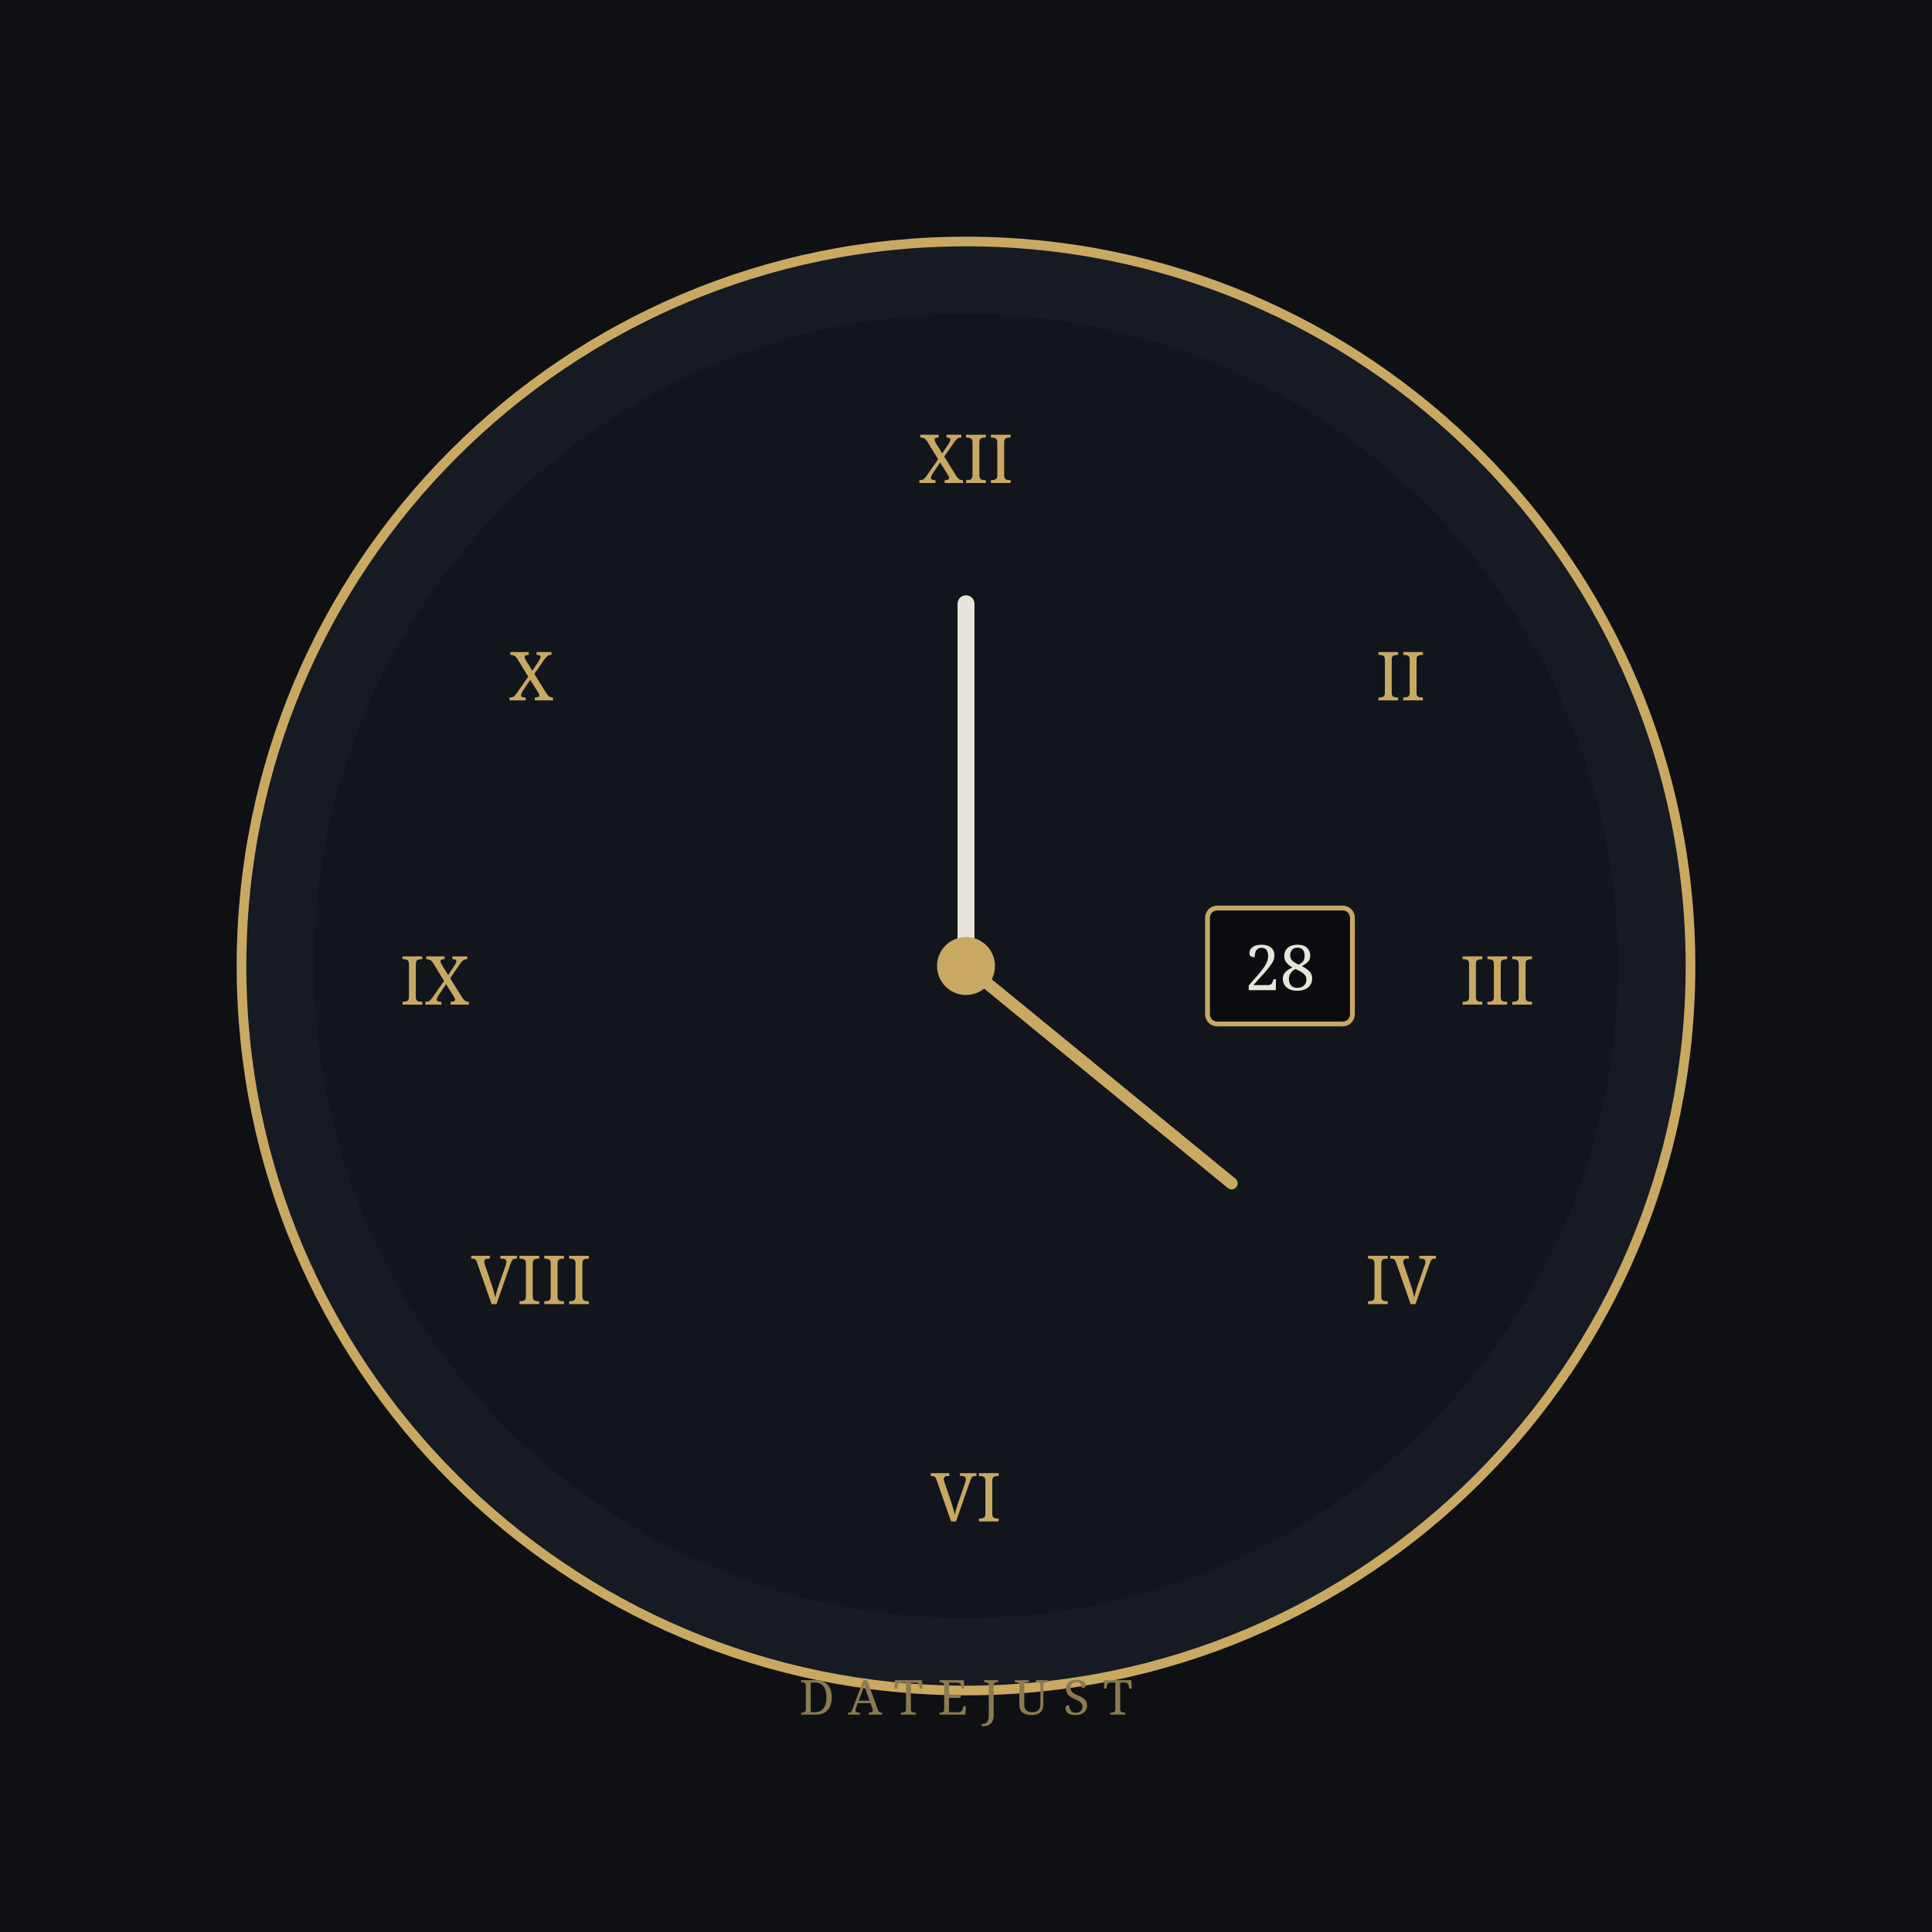
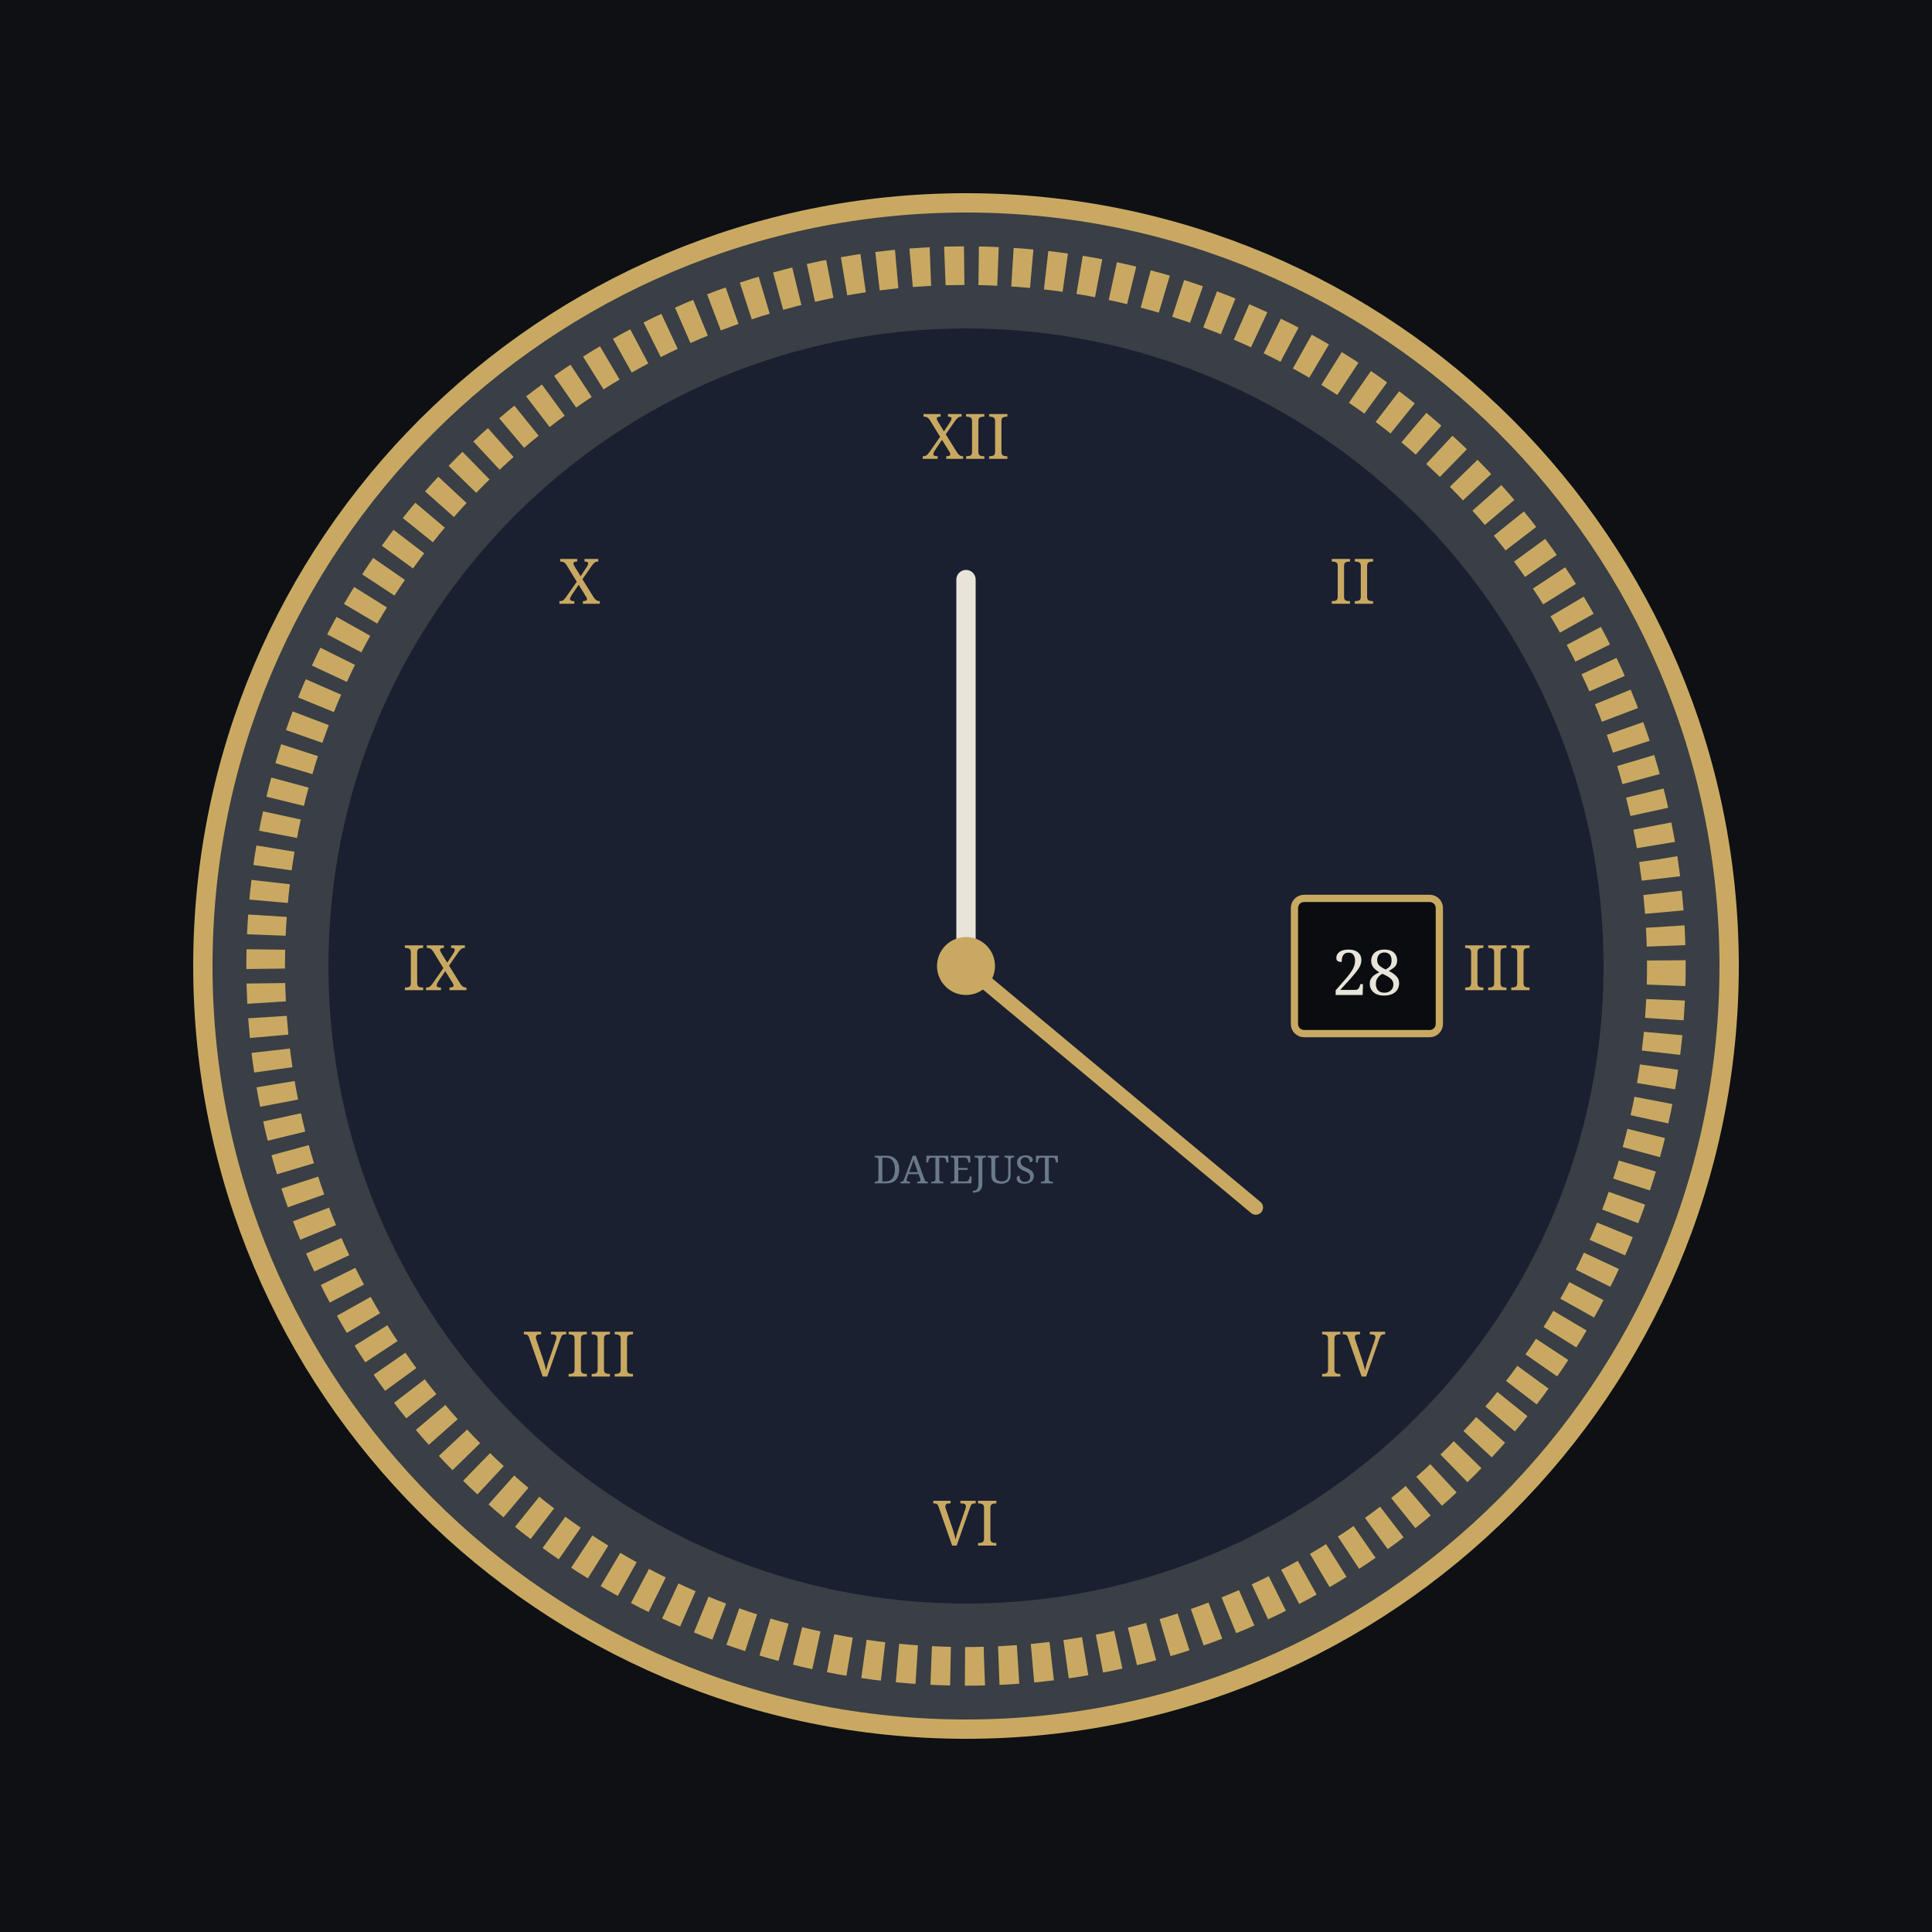
- <svg xmlns="http://www.w3.org/2000/svg" viewBox="0 0 400 400" fill="none">
+ <svg xmlns="http://www.w3.org/2000/svg" viewBox="0 0 400 400">
  <rect width="400" height="400" fill="#0e1014" />
-   <circle cx="200" cy="200" r="150" fill="#161a22" stroke="#c9a962" stroke-width="2" />
-   <circle cx="200" cy="200" r="135" fill="#12151c" />
-   <g fill="#c9a962" font-size="14" font-family="serif">
-     <text x="200" y="100" text-anchor="middle">XII</text>
-     <text x="290" y="145" text-anchor="middle">II</text>
-     <text x="310" y="208" text-anchor="middle">III</text>
-     <text x="290" y="270" text-anchor="middle">IV</text>
-     <text x="200" y="315" text-anchor="middle">VI</text>
-     <text x="110" y="270" text-anchor="middle">VIII</text>
-     <text x="90" y="208" text-anchor="middle">IX</text>
-     <text x="110" y="145" text-anchor="middle">X</text>
+   <circle cx="200" cy="200" r="158" fill="#3a3e45" stroke="#c9a962" stroke-width="4" />
+   <circle cx="200" cy="200" r="145" fill="none" stroke="#c9a962" stroke-width="8" stroke-dasharray="4 3" />
+   <circle cx="200" cy="200" r="132" fill="#1a2030" />
+   <g fill="#c9a962" font-size="13" font-family="serif" text-anchor="middle">
+     <text x="200" y="95">XII</text>
+     <text x="280" y="125">II</text>
+     <text x="310" y="205">III</text>
+     <text x="280" y="285">IV</text>
+     <text x="200" y="320">VI</text>
+     <text x="120" y="285">VIII</text>
+     <text x="90" y="205">IX</text>
+     <text x="120" y="125">X</text>
  </g>
-   <rect x="250" y="188" width="30" height="24" rx="2" fill="#0a0c10" stroke="#c9a962" stroke-width="1" />
-   <text x="265" y="205" text-anchor="middle" fill="#e8e4d9" font-size="13" font-family="serif">28</text>
-   <line x1="200" y1="200" x2="200" y2="125" stroke="#e8e4d9" stroke-width="3.5" stroke-linecap="round" />
-   <line x1="200" y1="200" x2="255" y2="245" stroke="#c9a962" stroke-width="2.5" stroke-linecap="round" />
+   <rect x="268" y="186" width="30" height="28" rx="2" fill="#0a0c10" stroke="#c9a962" stroke-width="1.5" />
+   <text x="283" y="206" text-anchor="middle" fill="#e8e4d9" font-size="13" font-family="serif">28</text>
+   <line x1="200" y1="200" x2="200" y2="120" stroke="#e8e4d9" stroke-width="4" stroke-linecap="round" />
+   <line x1="200" y1="200" x2="260" y2="250" stroke="#c9a962" stroke-width="3" stroke-linecap="round" />
  <circle cx="200" cy="200" r="6" fill="#c9a962" />
-   <text x="200" y="355" text-anchor="middle" fill="#8a7a50" font-size="10" font-family="serif" letter-spacing="3">DATEJUST</text>
+   <text x="200" y="245" text-anchor="middle" fill="#6a7a8a" font-size="8" font-family="serif">DATEJUST</text>
</svg>
